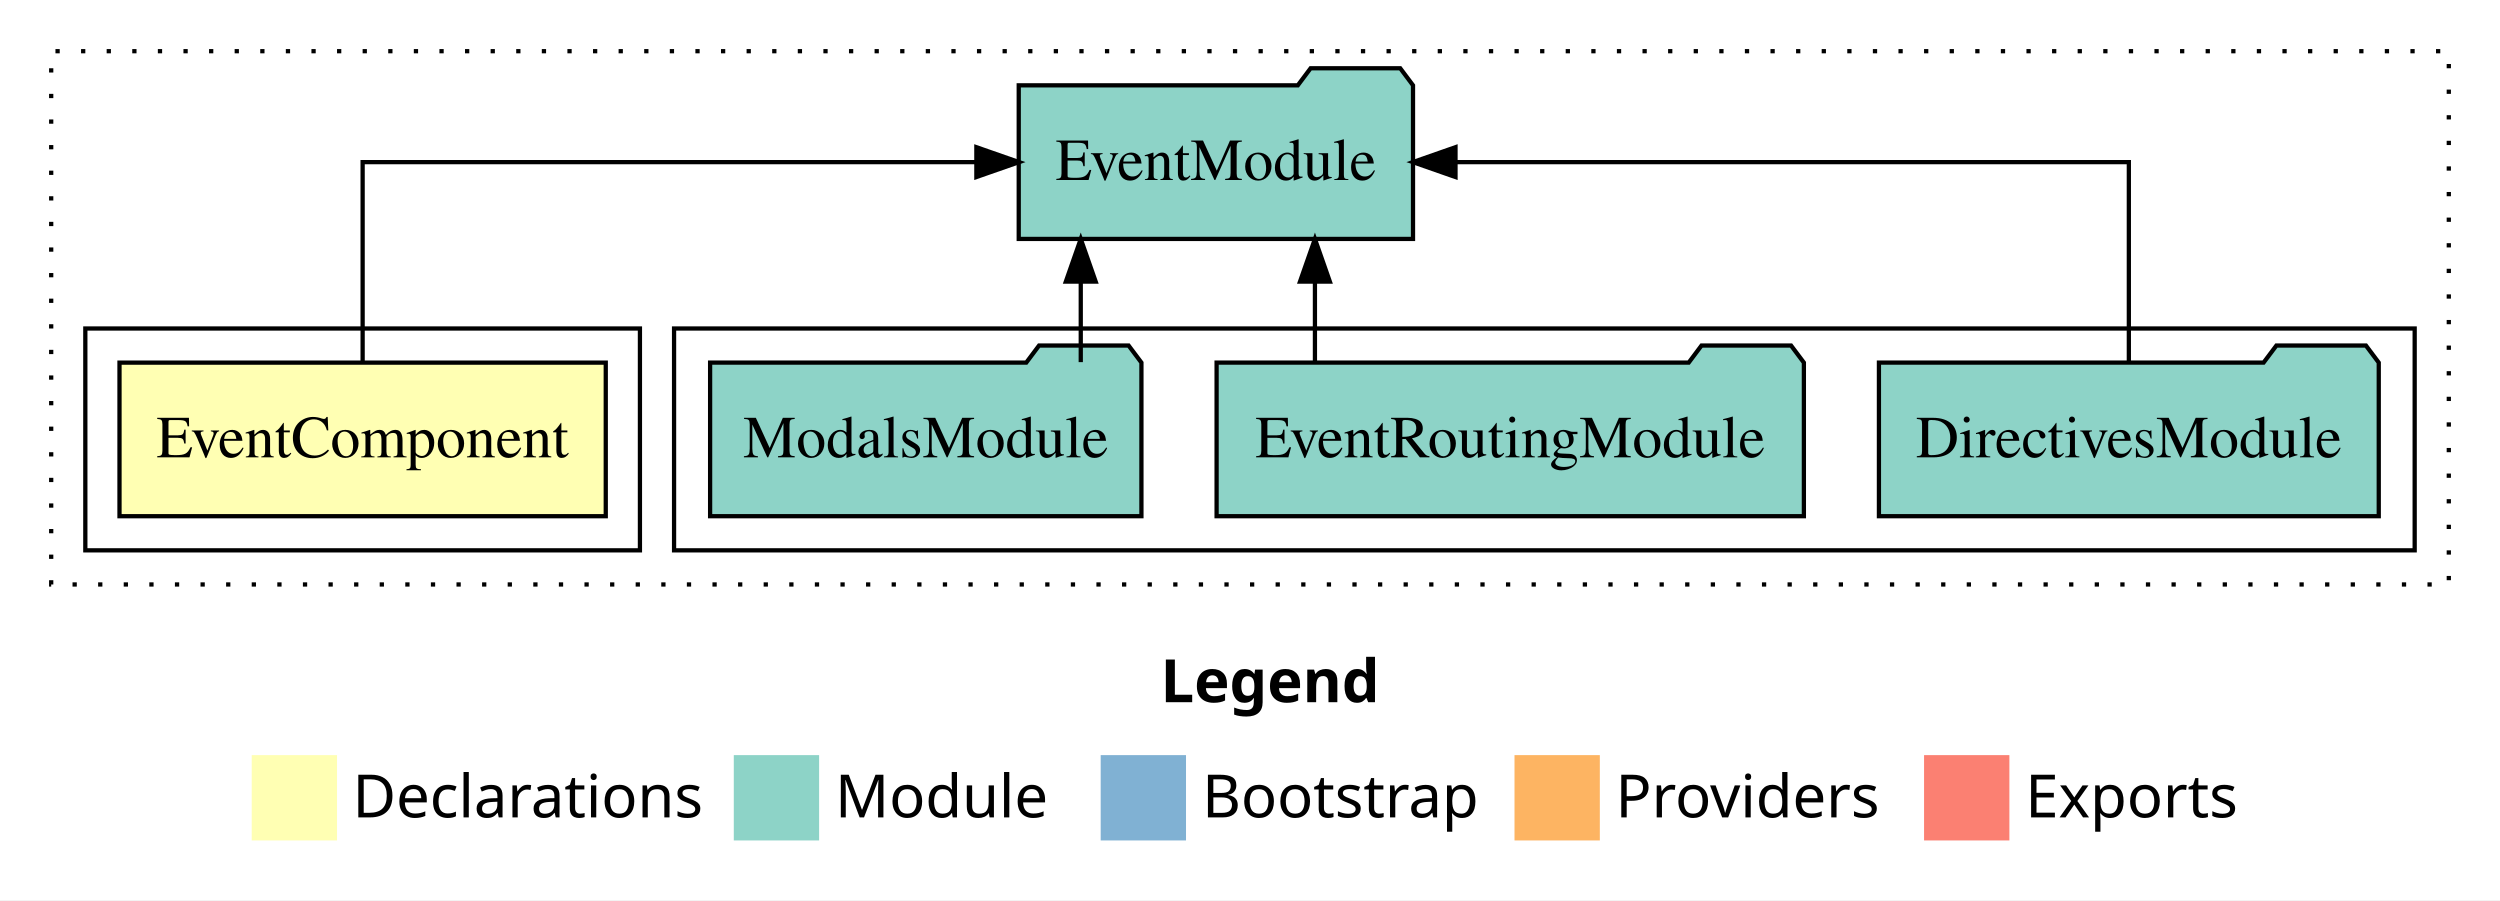
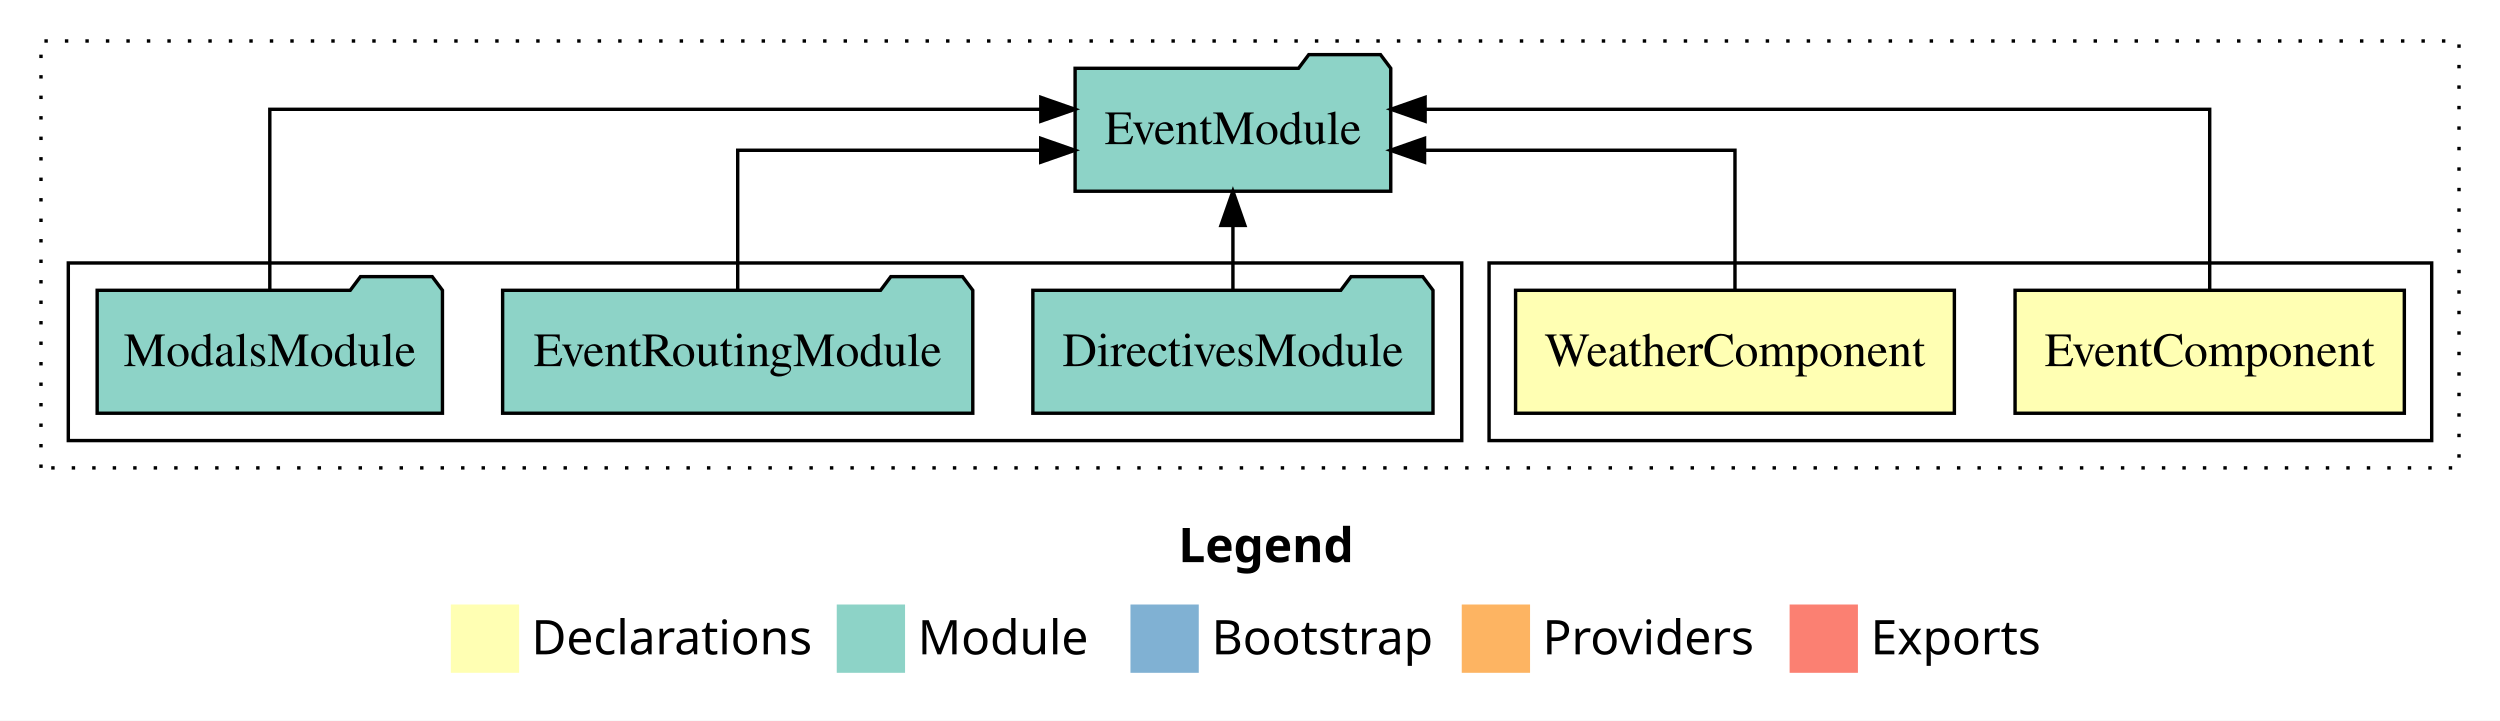
- <svg xmlns="http://www.w3.org/2000/svg" width="586pt" height="211pt" viewBox="0.00 0.00 586.00 211.00">
+ <svg xmlns="http://www.w3.org/2000/svg" width="732pt" height="211pt" viewBox="0.00 0.00 732.00 211.00">
  <g id="graph0" class="graph" transform="scale(1 1) rotate(0) translate(4 207)">
-     <polygon fill="white" stroke="transparent" points="-4,4 -4,-207 582,-207 582,4 -4,4" />
-     <text text-anchor="start" x="268.01" y="-42.4" font-family="Times-12" font-weight="bold" font-size="14.00">Legend</text>
-     <polygon fill="#ffffb3" stroke="transparent" points="55,-10 55,-30 75,-30 75,-10 55,-10" />
-     <text text-anchor="start" x="78.63" y="-15.4" font-family="Times-12" font-size="14.00">  Declarations</text>
-     <polygon fill="#8dd3c7" stroke="transparent" points="168,-10 168,-30 188,-30 188,-10 168,-10" />
-     <text text-anchor="start" x="191.73" y="-15.4" font-family="Times-12" font-size="14.00">  Module</text>
-     <polygon fill="#80b1d3" stroke="transparent" points="254,-10 254,-30 274,-30 274,-10 254,-10" />
-     <text text-anchor="start" x="277.78" y="-15.4" font-family="Times-12" font-size="14.00">  Bootstrap</text>
-     <polygon fill="#fdb462" stroke="transparent" points="351,-10 351,-30 371,-30 371,-10 351,-10" />
-     <text text-anchor="start" x="374.67" y="-15.4" font-family="Times-12" font-size="14.00">  Providers</text>
-     <polygon fill="#fb8072" stroke="transparent" points="447,-10 447,-30 467,-30 467,-10 447,-10" />
-     <text text-anchor="start" x="470.73" y="-15.4" font-family="Times-12" font-size="14.00">  Exports</text>
+     <polygon fill="white" stroke="transparent" points="-4,4 -4,-207 728,-207 728,4 -4,4" />
+     <text text-anchor="start" x="341.01" y="-42.4" font-family="Times-12" font-weight="bold" font-size="14.00">Legend</text>
+     <polygon fill="#ffffb3" stroke="transparent" points="128,-10 128,-30 148,-30 148,-10 128,-10" />
+     <text text-anchor="start" x="151.63" y="-15.4" font-family="Times-12" font-size="14.00">  Declarations</text>
+     <polygon fill="#8dd3c7" stroke="transparent" points="241,-10 241,-30 261,-30 261,-10 241,-10" />
+     <text text-anchor="start" x="264.73" y="-15.4" font-family="Times-12" font-size="14.00">  Module</text>
+     <polygon fill="#80b1d3" stroke="transparent" points="327,-10 327,-30 347,-30 347,-10 327,-10" />
+     <text text-anchor="start" x="350.78" y="-15.4" font-family="Times-12" font-size="14.00">  Bootstrap</text>
+     <polygon fill="#fdb462" stroke="transparent" points="424,-10 424,-30 444,-30 444,-10 424,-10" />
+     <text text-anchor="start" x="447.67" y="-15.4" font-family="Times-12" font-size="14.00">  Providers</text>
+     <polygon fill="#fb8072" stroke="transparent" points="520,-10 520,-30 540,-30 540,-10 520,-10" />
+     <text text-anchor="start" x="543.73" y="-15.4" font-family="Times-12" font-size="14.00">  Exports</text>
    <g id="clust1" class="cluster">
-       <polygon fill="none" stroke="black" stroke-dasharray="1,5" points="8,-70 8,-195 570,-195 570,-70 8,-70" />
-     </g>
-     <g id="clust4" class="cluster">
-       <polygon fill="none" stroke="black" points="154,-78 154,-130 562,-130 562,-78 154,-78" />
+       <polygon fill="none" stroke="black" stroke-dasharray="1,5" points="8,-70 8,-195 716,-195 716,-70 8,-70" />
    </g>
    <g id="clust2" class="cluster">
-       <polygon fill="none" stroke="black" points="16,-78 16,-130 146,-130 146,-78 16,-78" />
+       <polygon fill="none" stroke="black" points="432,-78 432,-130 708,-130 708,-78 432,-78" />
+     </g>
+     <g id="clust5" class="cluster">
+       <polygon fill="none" stroke="black" points="16,-78 16,-130 424,-130 424,-78 16,-78" />
    </g>
    <g id="node1" class="node">
-       <polygon fill="#ffffb3" stroke="black" points="137.99,-122 24.01,-122 24.01,-86 137.99,-86 137.99,-122" />
-       <text text-anchor="middle" x="81" y="-99.8" font-family="Times,serif" font-size="14.00">EventComponent</text>
+       <polygon fill="#ffffb3" stroke="black" points="699.99,-122 586.01,-122 586.01,-86 699.99,-86 699.99,-122" />
+       <text text-anchor="middle" x="643" y="-99.8" font-family="Times,serif" font-size="14.00">EventComponent</text>
+     </g>
+     <g id="node3" class="node">
+       <polygon fill="#8dd3c7" stroke="black" points="403.21,-187 400.21,-191 379.21,-191 376.21,-187 310.79,-187 310.79,-151 403.21,-151 403.21,-187" />
+       <text text-anchor="middle" x="357" y="-164.8" font-family="Times,serif" font-size="14.00">EventModule</text>
+     </g>
+     <g id="edge1" class="edge">
+       <path fill="none" stroke="black" d="M643,-122.28C643,-143.32 643,-175 643,-175 643,-175 413.27,-175 413.27,-175" />
+       <polygon fill="black" stroke="black" points="413.27,-171.5 403.27,-175 413.27,-178.5 413.27,-171.5" />
    </g>
    <g id="node2" class="node">
-       <polygon fill="#8dd3c7" stroke="black" points="327.21,-187 324.21,-191 303.21,-191 300.21,-187 234.79,-187 234.79,-151 327.21,-151 327.21,-187" />
-       <text text-anchor="middle" x="281" y="-164.8" font-family="Times,serif" font-size="14.00">EventModule</text>
-     </g>
-     <g id="edge1" class="edge">
-       <path fill="none" stroke="black" d="M81,-122.11C81,-141.34 81,-169 81,-169 81,-169 224.86,-169 224.86,-169" />
-       <polygon fill="black" stroke="black" points="224.86,-172.5 234.86,-169 224.86,-165.5 224.86,-172.5" />
-     </g>
-     <g id="node3" class="node">
-       <polygon fill="#8dd3c7" stroke="black" points="553.58,-122 550.58,-126 529.58,-126 526.58,-122 436.42,-122 436.42,-86 553.58,-86 553.58,-122" />
-       <text text-anchor="middle" x="495" y="-99.8" font-family="Times,serif" font-size="14.00">DirectivesModule</text>
+       <polygon fill="#ffffb3" stroke="black" points="568.24,-122 439.76,-122 439.76,-86 568.24,-86 568.24,-122" />
+       <text text-anchor="middle" x="504" y="-99.8" font-family="Times,serif" font-size="14.00">WeatherComponent</text>
    </g>
    <g id="edge2" class="edge">
-       <path fill="none" stroke="black" d="M495,-122.11C495,-141.34 495,-169 495,-169 495,-169 337.17,-169 337.17,-169" />
-       <polygon fill="black" stroke="black" points="337.17,-165.5 327.17,-169 337.17,-172.5 337.17,-165.5" />
+       <path fill="none" stroke="black" d="M504,-122.02C504,-139.37 504,-163 504,-163 504,-163 413.11,-163 413.11,-163" />
+       <polygon fill="black" stroke="black" points="413.11,-159.5 403.11,-163 413.11,-166.5 413.11,-159.5" />
    </g>
    <g id="node4" class="node">
-       <polygon fill="#8dd3c7" stroke="black" points="418.83,-122 415.83,-126 394.83,-126 391.83,-122 281.17,-122 281.17,-86 418.83,-86 418.83,-122" />
-       <text text-anchor="middle" x="350" y="-99.8" font-family="Times,serif" font-size="14.00">EventRoutingModule</text>
+       <polygon fill="#8dd3c7" stroke="black" points="415.58,-122 412.58,-126 391.58,-126 388.58,-122 298.42,-122 298.42,-86 415.58,-86 415.58,-122" />
+       <text text-anchor="middle" x="357" y="-99.8" font-family="Times,serif" font-size="14.00">DirectivesModule</text>
    </g>
    <g id="edge3" class="edge">
-       <path fill="none" stroke="black" d="M304.22,-122.11C304.22,-122.11 304.22,-140.99 304.22,-140.99" />
-       <polygon fill="black" stroke="black" points="300.72,-140.99 304.22,-150.99 307.72,-140.99 300.72,-140.99" />
+       <path fill="none" stroke="black" d="M357,-122.11C357,-122.11 357,-140.99 357,-140.99" />
+       <polygon fill="black" stroke="black" points="353.5,-140.99 357,-150.99 360.5,-140.99 353.5,-140.99" />
    </g>
    <g id="node5" class="node">
-       <polygon fill="#8dd3c7" stroke="black" points="263.55,-122 260.55,-126 239.55,-126 236.55,-122 162.45,-122 162.45,-86 263.55,-86 263.55,-122" />
-       <text text-anchor="middle" x="213" y="-99.8" font-family="Times,serif" font-size="14.00">ModalsModule</text>
+       <polygon fill="#8dd3c7" stroke="black" points="280.83,-122 277.83,-126 256.83,-126 253.83,-122 143.17,-122 143.17,-86 280.83,-86 280.83,-122" />
+       <text text-anchor="middle" x="212" y="-99.8" font-family="Times,serif" font-size="14.00">EventRoutingModule</text>
    </g>
    <g id="edge4" class="edge">
-       <path fill="none" stroke="black" d="M249.33,-122.11C249.33,-122.11 249.33,-140.99 249.33,-140.99" />
-       <polygon fill="black" stroke="black" points="245.83,-140.99 249.33,-150.99 252.83,-140.99 245.83,-140.99" />
+       <path fill="none" stroke="black" d="M212,-122.02C212,-139.37 212,-163 212,-163 212,-163 300.72,-163 300.72,-163" />
+       <polygon fill="black" stroke="black" points="300.72,-166.5 310.72,-163 300.72,-159.5 300.72,-166.5" />
+     </g>
+     <g id="node6" class="node">
+       <polygon fill="#8dd3c7" stroke="black" points="125.55,-122 122.55,-126 101.55,-126 98.55,-122 24.45,-122 24.45,-86 125.55,-86 125.55,-122" />
+       <text text-anchor="middle" x="75" y="-99.8" font-family="Times,serif" font-size="14.00">ModalsModule</text>
+     </g>
+     <g id="edge5" class="edge">
+       <path fill="none" stroke="black" d="M75,-122.28C75,-143.32 75,-175 75,-175 75,-175 300.75,-175 300.75,-175" />
+       <polygon fill="black" stroke="black" points="300.75,-178.5 310.75,-175 300.75,-171.5 300.75,-178.5" />
    </g>
  </g>
</svg>
